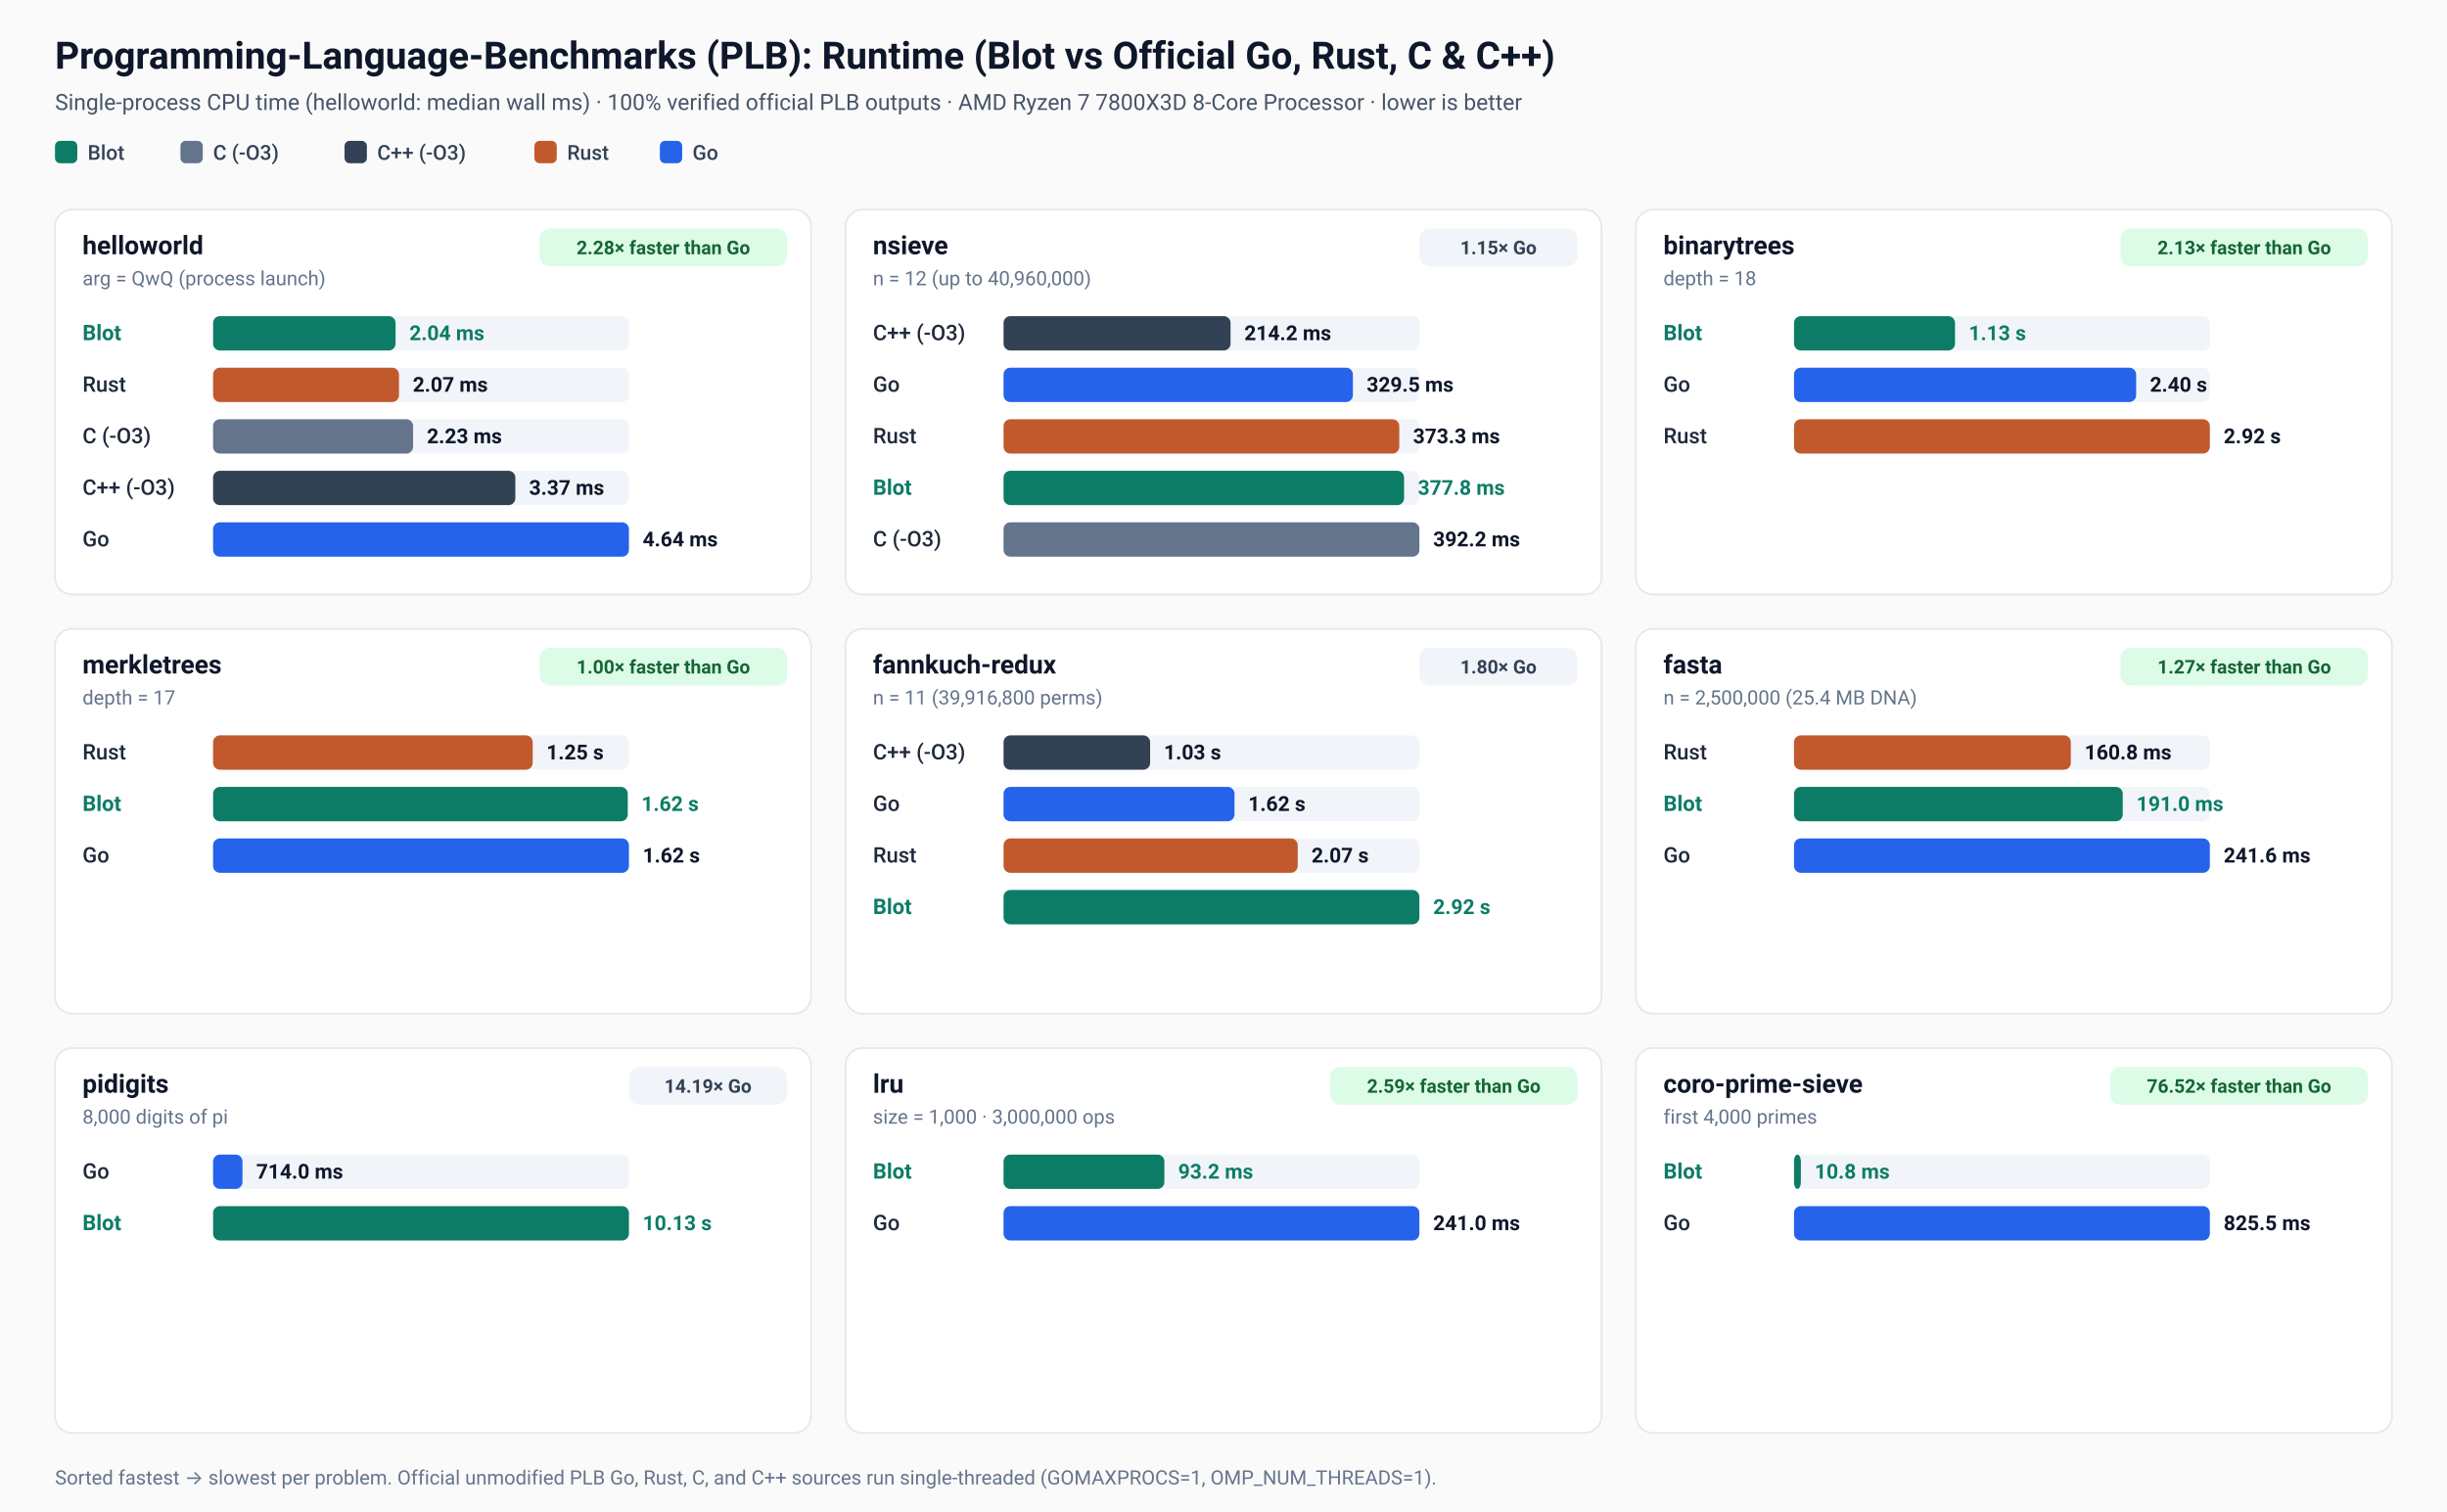
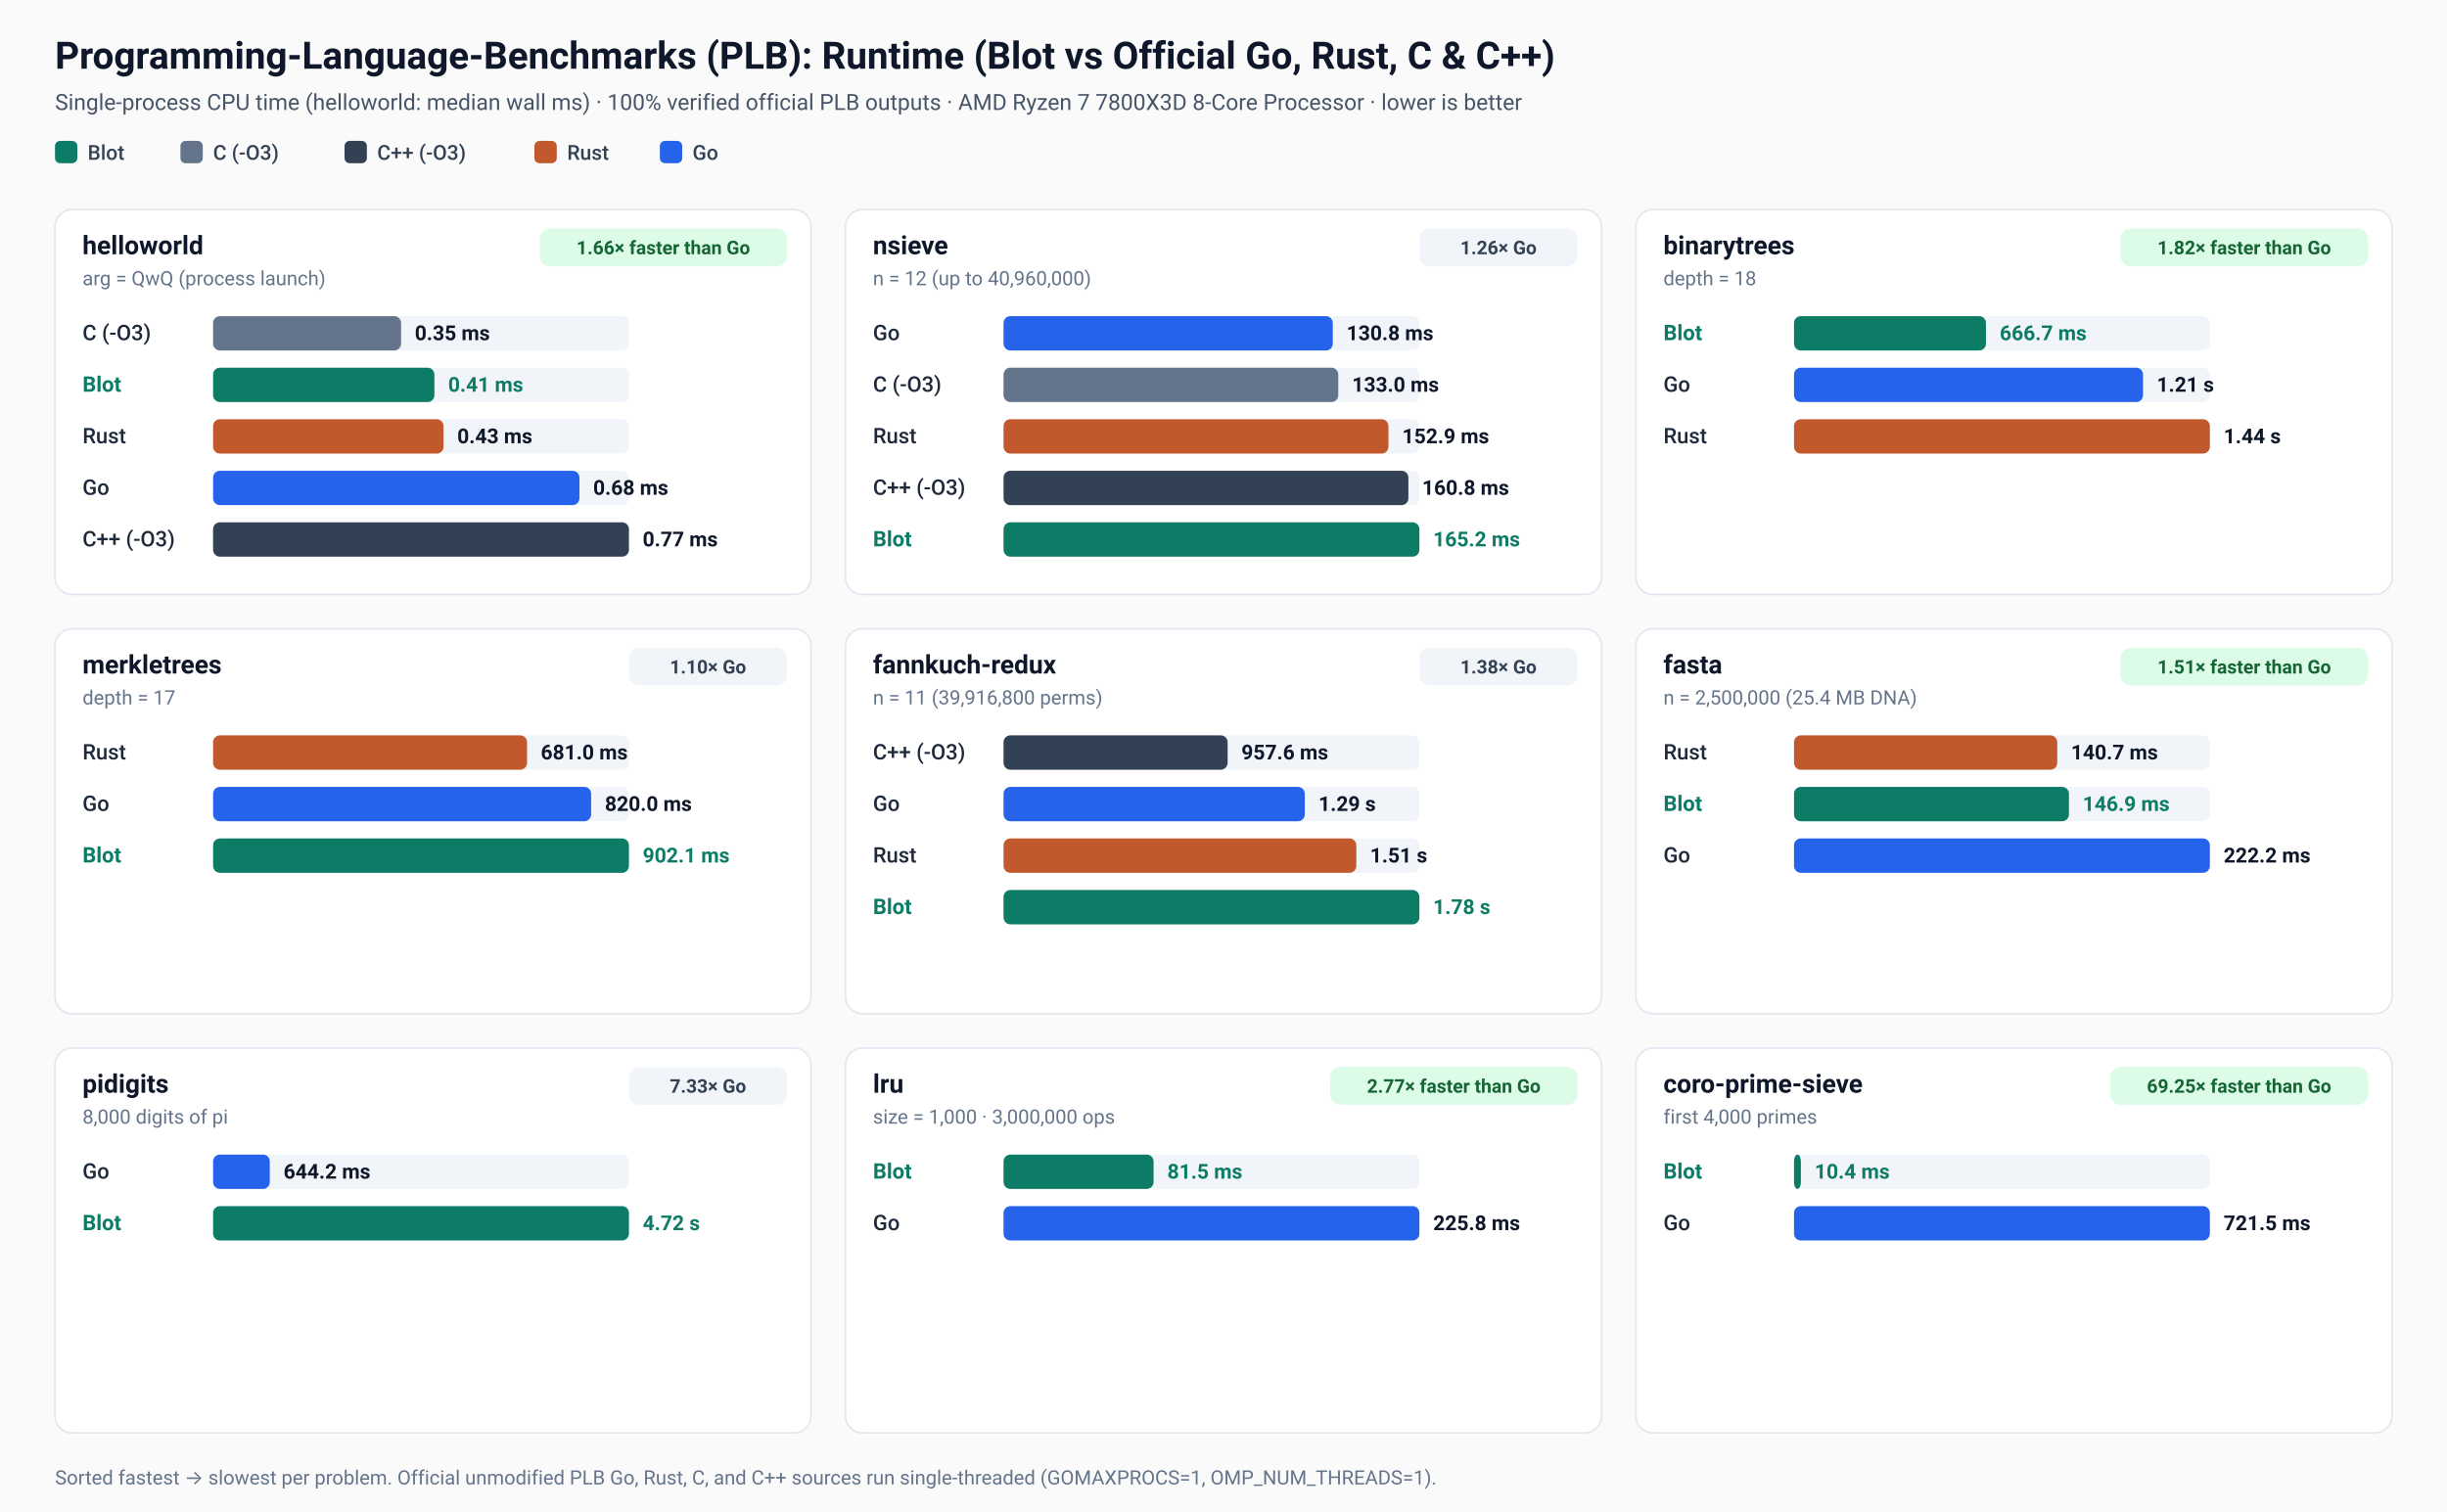
<svg xmlns="http://www.w3.org/2000/svg" viewBox="0 0 1424 880" width="1424" height="880">
  <style>
  .bg { fill: #fafafa; }
  .card { fill: #ffffff; stroke: #e2e8f0; stroke-width: 1; rx: 10; }
  .title { font: 700 22px -apple-system, BlinkMacSystemFont, 'Segoe UI', Roboto, sans-serif; fill: #0f172a; }
  .sub { font: 400 13px -apple-system, BlinkMacSystemFont, 'Segoe UI', Roboto, sans-serif; fill: #475569; }
  .ctitle { font: 700 15px -apple-system, BlinkMacSystemFont, 'Segoe UI', Roboto, sans-serif; fill: #0f172a; }
  .csub { font: 400 11.5px -apple-system, BlinkMacSystemFont, 'Segoe UI', Roboto, sans-serif; fill: #64748b; }
  .lbl { font: 500 12.5px -apple-system, BlinkMacSystemFont, 'Segoe UI', Roboto, sans-serif; fill: #1e293b; }
  .lbl-blot { font: 700 12.5px -apple-system, BlinkMacSystemFont, 'Segoe UI', Roboto, sans-serif; fill: #0d7c66; }
  .val { font: 600 12px -apple-system, BlinkMacSystemFont, 'Segoe UI', Roboto, sans-serif; fill: #0f172a; }
  .val-blot { font: 700 12px -apple-system, BlinkMacSystemFont, 'Segoe UI', Roboto, sans-serif; fill: #0d7c66; }
  .badge-bg { fill: #f1f5f9; rx: 6; }
  .badge-win { fill: #dcfce7; rx: 6; }
  .badge-txt { font: 600 11px -apple-system, BlinkMacSystemFont, 'Segoe UI', Roboto, sans-serif; fill: #334155; }
  .badge-win-txt { font: 700 11px -apple-system, BlinkMacSystemFont, 'Segoe UI', Roboto, sans-serif; fill: #166534; }
  .track { fill: #f1f5f9; rx: 4; }
  .leg { font: 500 12px -apple-system, BlinkMacSystemFont, 'Segoe UI', Roboto, sans-serif; fill: #334155; }
  .foot { font: 400 11.5px -apple-system, BlinkMacSystemFont, 'Segoe UI', Roboto, sans-serif; fill: #64748b; }
</style>
  <rect class="bg" width="1424" height="880" />
  <text class="title" x="32" y="40">Programming-Language-Benchmarks (PLB): Runtime (Blot vs Official Go, Rust, C &amp; C++)</text>
  <text class="sub" x="32" y="64">Single-process CPU time (helloworld: median wall ms) · 100% verified official PLB outputs · AMD Ryzen 7 7800X3D 8-Core Processor · lower is better</text>
  <rect x="32" y="82" width="13" height="13" rx="3" fill="#0d7c66" />
  <text class="leg" x="51" y="93">Blot</text>
  <rect x="105.0" y="82" width="13" height="13" rx="3" fill="#64748b" />
  <text class="leg" x="124.0" y="93">C (-O3)</text>
  <rect x="200.5" y="82" width="13" height="13" rx="3" fill="#334155" />
  <text class="leg" x="219.5" y="93">C++ (-O3)</text>
  <rect x="311.0" y="82" width="13" height="13" rx="3" fill="#c2592c" />
  <text class="leg" x="330.0" y="93">Rust</text>
  <rect x="384.0" y="82" width="13" height="13" rx="3" fill="#2563eb" />
  <text class="leg" x="403.0" y="93">Go</text>
  <rect class="card" x="32" y="122" width="440" height="224" />
  <text class="ctitle" x="48" y="148">helloworld</text>
  <text class="csub" x="48" y="166">arg = QwQ (process launch)</text>
  <rect class="badge-win" x="314" y="133" width="144" height="22" />
-   <text class="badge-win-txt" x="386.0" y="148" text-anchor="middle">2.28× faster than Go</text>
-   <text class="lbl-blot" x="48" y="198">Blot</text>
+   <text class="badge-win-txt" x="386.0" y="148" text-anchor="middle">1.66× faster than Go</text>
+   <text class="lbl" x="48" y="198">C (-O3)</text>
  <rect class="track" x="124" y="184" width="242" height="20" />
-   <rect x="124" y="184" width="106.2" height="20" rx="4" fill="#0d7c66" />
-   <text class="val-blot" x="238.2" y="198">2.04 ms</text>
-   <text class="lbl" x="48" y="228">Rust</text>
+   <rect x="124" y="184" width="109.4" height="20" rx="4" fill="#64748b" />
+   <text class="val" x="241.4" y="198">0.35 ms</text>
+   <text class="lbl-blot" x="48" y="228">Blot</text>
  <rect class="track" x="124" y="214" width="242" height="20" />
-   <rect x="124" y="214" width="108.2" height="20" rx="4" fill="#c2592c" />
-   <text class="val" x="240.2" y="228">2.07 ms</text>
-   <text class="lbl" x="48" y="258">C (-O3)</text>
+   <rect x="124" y="214" width="128.8" height="20" rx="4" fill="#0d7c66" />
+   <text class="val-blot" x="260.8" y="228">0.41 ms</text>
+   <text class="lbl" x="48" y="258">Rust</text>
  <rect class="track" x="124" y="244" width="242" height="20" />
-   <rect x="124" y="244" width="116.4" height="20" rx="4" fill="#64748b" />
-   <text class="val" x="248.4" y="258">2.23 ms</text>
-   <text class="lbl" x="48" y="288">C++ (-O3)</text>
+   <rect x="124" y="244" width="134.1" height="20" rx="4" fill="#c2592c" />
+   <text class="val" x="266.1" y="258">0.43 ms</text>
+   <text class="lbl" x="48" y="288">Go</text>
  <rect class="track" x="124" y="274" width="242" height="20" />
-   <rect x="124" y="274" width="175.9" height="20" rx="4" fill="#334155" />
-   <text class="val" x="307.9" y="288">3.37 ms</text>
-   <text class="lbl" x="48" y="318">Go</text>
+   <rect x="124" y="274" width="213.2" height="20" rx="4" fill="#2563eb" />
+   <text class="val" x="345.2" y="288">0.68 ms</text>
+   <text class="lbl" x="48" y="318">C++ (-O3)</text>
  <rect class="track" x="124" y="304" width="242" height="20" />
-   <rect x="124" y="304" width="242.0" height="20" rx="4" fill="#2563eb" />
-   <text class="val" x="374.0" y="318">4.64 ms</text>
+   <rect x="124" y="304" width="242.0" height="20" rx="4" fill="#334155" />
+   <text class="val" x="374.0" y="318">0.77 ms</text>
  <rect class="card" x="492" y="122" width="440" height="224" />
  <text class="ctitle" x="508" y="148">nsieve</text>
  <text class="csub" x="508" y="166">n = 12 (up to 40,960,000)</text>
  <rect class="badge-bg" x="826" y="133" width="92" height="22" />
-   <text class="badge-txt" x="872.0" y="148" text-anchor="middle">1.15× Go</text>
-   <text class="lbl" x="508" y="198">C++ (-O3)</text>
+   <text class="badge-txt" x="872.0" y="148" text-anchor="middle">1.26× Go</text>
+   <text class="lbl" x="508" y="198">Go</text>
  <rect class="track" x="584" y="184" width="242" height="20" />
-   <rect x="584" y="184" width="132.1" height="20" rx="4" fill="#334155" />
-   <text class="val" x="724.1" y="198">214.2 ms</text>
-   <text class="lbl" x="508" y="228">Go</text>
+   <rect x="584" y="184" width="191.6" height="20" rx="4" fill="#2563eb" />
+   <text class="val" x="783.6" y="198">130.8 ms</text>
+   <text class="lbl" x="508" y="228">C (-O3)</text>
  <rect class="track" x="584" y="214" width="242" height="20" />
-   <rect x="584" y="214" width="203.3" height="20" rx="4" fill="#2563eb" />
-   <text class="val" x="795.3" y="228">329.5 ms</text>
+   <rect x="584" y="214" width="194.8" height="20" rx="4" fill="#64748b" />
+   <text class="val" x="786.8" y="228">133.0 ms</text>
  <text class="lbl" x="508" y="258">Rust</text>
  <rect class="track" x="584" y="244" width="242" height="20" />
-   <rect x="584" y="244" width="230.3" height="20" rx="4" fill="#c2592c" />
-   <text class="val" x="822.3" y="258">373.3 ms</text>
-   <text class="lbl-blot" x="508" y="288">Blot</text>
+   <rect x="584" y="244" width="224.0" height="20" rx="4" fill="#c2592c" />
+   <text class="val" x="816.0" y="258">152.9 ms</text>
+   <text class="lbl" x="508" y="288">C++ (-O3)</text>
  <rect class="track" x="584" y="274" width="242" height="20" />
-   <rect x="584" y="274" width="233.1" height="20" rx="4" fill="#0d7c66" />
-   <text class="val-blot" x="825.1" y="288">377.8 ms</text>
-   <text class="lbl" x="508" y="318">C (-O3)</text>
+   <rect x="584" y="274" width="235.6" height="20" rx="4" fill="#334155" />
+   <text class="val" x="827.6" y="288">160.8 ms</text>
+   <text class="lbl-blot" x="508" y="318">Blot</text>
  <rect class="track" x="584" y="304" width="242" height="20" />
-   <rect x="584" y="304" width="242.0" height="20" rx="4" fill="#64748b" />
-   <text class="val" x="834.0" y="318">392.2 ms</text>
+   <rect x="584" y="304" width="242.0" height="20" rx="4" fill="#0d7c66" />
+   <text class="val-blot" x="834.0" y="318">165.2 ms</text>
  <rect class="card" x="952" y="122" width="440" height="224" />
  <text class="ctitle" x="968" y="148">binarytrees</text>
  <text class="csub" x="968" y="166">depth = 18</text>
  <rect class="badge-win" x="1234" y="133" width="144" height="22" />
-   <text class="badge-win-txt" x="1306.0" y="148" text-anchor="middle">2.13× faster than Go</text>
+   <text class="badge-win-txt" x="1306.0" y="148" text-anchor="middle">1.82× faster than Go</text>
  <text class="lbl-blot" x="968" y="198">Blot</text>
  <rect class="track" x="1044" y="184" width="242" height="20" />
-   <rect x="1044" y="184" width="93.7" height="20" rx="4" fill="#0d7c66" />
-   <text class="val-blot" x="1145.7" y="198">1.13 s</text>
+   <rect x="1044" y="184" width="111.7" height="20" rx="4" fill="#0d7c66" />
+   <text class="val-blot" x="1163.7" y="198">666.7 ms</text>
  <text class="lbl" x="968" y="228">Go</text>
  <rect class="track" x="1044" y="214" width="242" height="20" />
-   <rect x="1044" y="214" width="199.1" height="20" rx="4" fill="#2563eb" />
-   <text class="val" x="1251.1" y="228">2.40 s</text>
+   <rect x="1044" y="214" width="203.1" height="20" rx="4" fill="#2563eb" />
+   <text class="val" x="1255.1" y="228">1.21 s</text>
  <text class="lbl" x="968" y="258">Rust</text>
  <rect class="track" x="1044" y="244" width="242" height="20" />
  <rect x="1044" y="244" width="242.0" height="20" rx="4" fill="#c2592c" />
-   <text class="val" x="1294.0" y="258">2.92 s</text>
+   <text class="val" x="1294.0" y="258">1.44 s</text>
  <rect class="card" x="32" y="366" width="440" height="224" />
  <text class="ctitle" x="48" y="392">merkletrees</text>
  <text class="csub" x="48" y="410">depth = 17</text>
-   <rect class="badge-win" x="314" y="377" width="144" height="22" />
-   <text class="badge-win-txt" x="386.0" y="392" text-anchor="middle">1.00× faster than Go</text>
+   <rect class="badge-bg" x="366" y="377" width="92" height="22" />
+   <text class="badge-txt" x="412.0" y="392" text-anchor="middle">1.10× Go</text>
  <text class="lbl" x="48" y="442">Rust</text>
  <rect class="track" x="124" y="428" width="242" height="20" />
-   <rect x="124" y="428" width="186.0" height="20" rx="4" fill="#c2592c" />
-   <text class="val" x="318.0" y="442">1.25 s</text>
-   <text class="lbl-blot" x="48" y="472">Blot</text>
+   <rect x="124" y="428" width="182.7" height="20" rx="4" fill="#c2592c" />
+   <text class="val" x="314.7" y="442">681.0 ms</text>
+   <text class="lbl" x="48" y="472">Go</text>
  <rect class="track" x="124" y="458" width="242" height="20" />
-   <rect x="124" y="458" width="241.3" height="20" rx="4" fill="#0d7c66" />
-   <text class="val-blot" x="373.3" y="472">1.62 s</text>
-   <text class="lbl" x="48" y="502">Go</text>
+   <rect x="124" y="458" width="220.0" height="20" rx="4" fill="#2563eb" />
+   <text class="val" x="352.0" y="472">820.0 ms</text>
+   <text class="lbl-blot" x="48" y="502">Blot</text>
  <rect class="track" x="124" y="488" width="242" height="20" />
-   <rect x="124" y="488" width="242.0" height="20" rx="4" fill="#2563eb" />
-   <text class="val" x="374.0" y="502">1.62 s</text>
+   <rect x="124" y="488" width="242.0" height="20" rx="4" fill="#0d7c66" />
+   <text class="val-blot" x="374.0" y="502">902.1 ms</text>
  <rect class="card" x="492" y="366" width="440" height="224" />
  <text class="ctitle" x="508" y="392">fannkuch-redux</text>
  <text class="csub" x="508" y="410">n = 11 (39,916,800 perms)</text>
  <rect class="badge-bg" x="826" y="377" width="92" height="22" />
-   <text class="badge-txt" x="872.0" y="392" text-anchor="middle">1.80× Go</text>
+   <text class="badge-txt" x="872.0" y="392" text-anchor="middle">1.38× Go</text>
  <text class="lbl" x="508" y="442">C++ (-O3)</text>
  <rect class="track" x="584" y="428" width="242" height="20" />
-   <rect x="584" y="428" width="85.3" height="20" rx="4" fill="#334155" />
-   <text class="val" x="677.3" y="442">1.03 s</text>
+   <rect x="584" y="428" width="130.4" height="20" rx="4" fill="#334155" />
+   <text class="val" x="722.4" y="442">957.6 ms</text>
  <text class="lbl" x="508" y="472">Go</text>
  <rect class="track" x="584" y="458" width="242" height="20" />
-   <rect x="584" y="458" width="134.4" height="20" rx="4" fill="#2563eb" />
-   <text class="val" x="726.4" y="472">1.62 s</text>
+   <rect x="584" y="458" width="175.3" height="20" rx="4" fill="#2563eb" />
+   <text class="val" x="767.3" y="472">1.29 s</text>
  <text class="lbl" x="508" y="502">Rust</text>
  <rect class="track" x="584" y="488" width="242" height="20" />
-   <rect x="584" y="488" width="171.2" height="20" rx="4" fill="#c2592c" />
-   <text class="val" x="763.2" y="502">2.07 s</text>
+   <rect x="584" y="488" width="205.3" height="20" rx="4" fill="#c2592c" />
+   <text class="val" x="797.3" y="502">1.51 s</text>
  <text class="lbl-blot" x="508" y="532">Blot</text>
  <rect class="track" x="584" y="518" width="242" height="20" />
  <rect x="584" y="518" width="242.0" height="20" rx="4" fill="#0d7c66" />
-   <text class="val-blot" x="834.0" y="532">2.92 s</text>
+   <text class="val-blot" x="834.0" y="532">1.78 s</text>
  <rect class="card" x="952" y="366" width="440" height="224" />
  <text class="ctitle" x="968" y="392">fasta</text>
  <text class="csub" x="968" y="410">n = 2,500,000 (25.4 MB DNA)</text>
  <rect class="badge-win" x="1234" y="377" width="144" height="22" />
-   <text class="badge-win-txt" x="1306.0" y="392" text-anchor="middle">1.27× faster than Go</text>
+   <text class="badge-win-txt" x="1306.0" y="392" text-anchor="middle">1.51× faster than Go</text>
  <text class="lbl" x="968" y="442">Rust</text>
  <rect class="track" x="1044" y="428" width="242" height="20" />
-   <rect x="1044" y="428" width="161.1" height="20" rx="4" fill="#c2592c" />
-   <text class="val" x="1213.1" y="442">160.8 ms</text>
+   <rect x="1044" y="428" width="153.2" height="20" rx="4" fill="#c2592c" />
+   <text class="val" x="1205.2" y="442">140.7 ms</text>
  <text class="lbl-blot" x="968" y="472">Blot</text>
  <rect class="track" x="1044" y="458" width="242" height="20" />
-   <rect x="1044" y="458" width="191.3" height="20" rx="4" fill="#0d7c66" />
-   <text class="val-blot" x="1243.3" y="472">191.0 ms</text>
+   <rect x="1044" y="458" width="160.0" height="20" rx="4" fill="#0d7c66" />
+   <text class="val-blot" x="1212.0" y="472">146.9 ms</text>
  <text class="lbl" x="968" y="502">Go</text>
  <rect class="track" x="1044" y="488" width="242" height="20" />
  <rect x="1044" y="488" width="242.0" height="20" rx="4" fill="#2563eb" />
-   <text class="val" x="1294.0" y="502">241.6 ms</text>
+   <text class="val" x="1294.0" y="502">222.2 ms</text>
  <rect class="card" x="32" y="610" width="440" height="224" />
  <text class="ctitle" x="48" y="636">pidigits</text>
  <text class="csub" x="48" y="654">8,000 digits of pi</text>
  <rect class="badge-bg" x="366" y="621" width="92" height="22" />
-   <text class="badge-txt" x="412.0" y="636" text-anchor="middle">14.19× Go</text>
+   <text class="badge-txt" x="412.0" y="636" text-anchor="middle">7.33× Go</text>
  <text class="lbl" x="48" y="686">Go</text>
  <rect class="track" x="124" y="672" width="242" height="20" />
-   <rect x="124" y="672" width="17.1" height="20" rx="4" fill="#2563eb" />
-   <text class="val" x="149.1" y="686">714.0 ms</text>
+   <rect x="124" y="672" width="33.0" height="20" rx="4" fill="#2563eb" />
+   <text class="val" x="165.0" y="686">644.2 ms</text>
  <text class="lbl-blot" x="48" y="716">Blot</text>
  <rect class="track" x="124" y="702" width="242" height="20" />
  <rect x="124" y="702" width="242.0" height="20" rx="4" fill="#0d7c66" />
-   <text class="val-blot" x="374.0" y="716">10.13 s</text>
+   <text class="val-blot" x="374.0" y="716">4.72 s</text>
  <rect class="card" x="492" y="610" width="440" height="224" />
  <text class="ctitle" x="508" y="636">lru</text>
  <text class="csub" x="508" y="654">size = 1,000 · 3,000,000 ops</text>
  <rect class="badge-win" x="774" y="621" width="144" height="22" />
-   <text class="badge-win-txt" x="846.0" y="636" text-anchor="middle">2.59× faster than Go</text>
+   <text class="badge-win-txt" x="846.0" y="636" text-anchor="middle">2.77× faster than Go</text>
  <text class="lbl-blot" x="508" y="686">Blot</text>
  <rect class="track" x="584" y="672" width="242" height="20" />
-   <rect x="584" y="672" width="93.6" height="20" rx="4" fill="#0d7c66" />
-   <text class="val-blot" x="685.6" y="686">93.2 ms</text>
+   <rect x="584" y="672" width="87.3" height="20" rx="4" fill="#0d7c66" />
+   <text class="val-blot" x="679.3" y="686">81.5 ms</text>
  <text class="lbl" x="508" y="716">Go</text>
  <rect class="track" x="584" y="702" width="242" height="20" />
  <rect x="584" y="702" width="242.0" height="20" rx="4" fill="#2563eb" />
-   <text class="val" x="834.0" y="716">241.0 ms</text>
+   <text class="val" x="834.0" y="716">225.8 ms</text>
  <rect class="card" x="952" y="610" width="440" height="224" />
  <text class="ctitle" x="968" y="636">coro-prime-sieve</text>
  <text class="csub" x="968" y="654">first 4,000 primes</text>
  <rect class="badge-win" x="1228" y="621" width="150" height="22" />
-   <text class="badge-win-txt" x="1303.0" y="636" text-anchor="middle">76.52× faster than Go</text>
+   <text class="badge-win-txt" x="1303.0" y="636" text-anchor="middle">69.25× faster than Go</text>
  <text class="lbl-blot" x="968" y="686">Blot</text>
  <rect class="track" x="1044" y="672" width="242" height="20" />
  <rect x="1044" y="672" width="4.0" height="20" rx="4" fill="#0d7c66" />
-   <text class="val-blot" x="1056.0" y="686">10.8 ms</text>
+   <text class="val-blot" x="1056.0" y="686">10.4 ms</text>
  <text class="lbl" x="968" y="716">Go</text>
  <rect class="track" x="1044" y="702" width="242" height="20" />
  <rect x="1044" y="702" width="242.0" height="20" rx="4" fill="#2563eb" />
-   <text class="val" x="1294.0" y="716">825.5 ms</text>
+   <text class="val" x="1294.0" y="716">721.5 ms</text>
  <text class="foot" x="32" y="864">Sorted fastest → slowest per problem. Official unmodified PLB Go, Rust, C, and C++ sources run single-threaded (GOMAXPROCS=1, OMP_NUM_THREADS=1).</text>
</svg>
